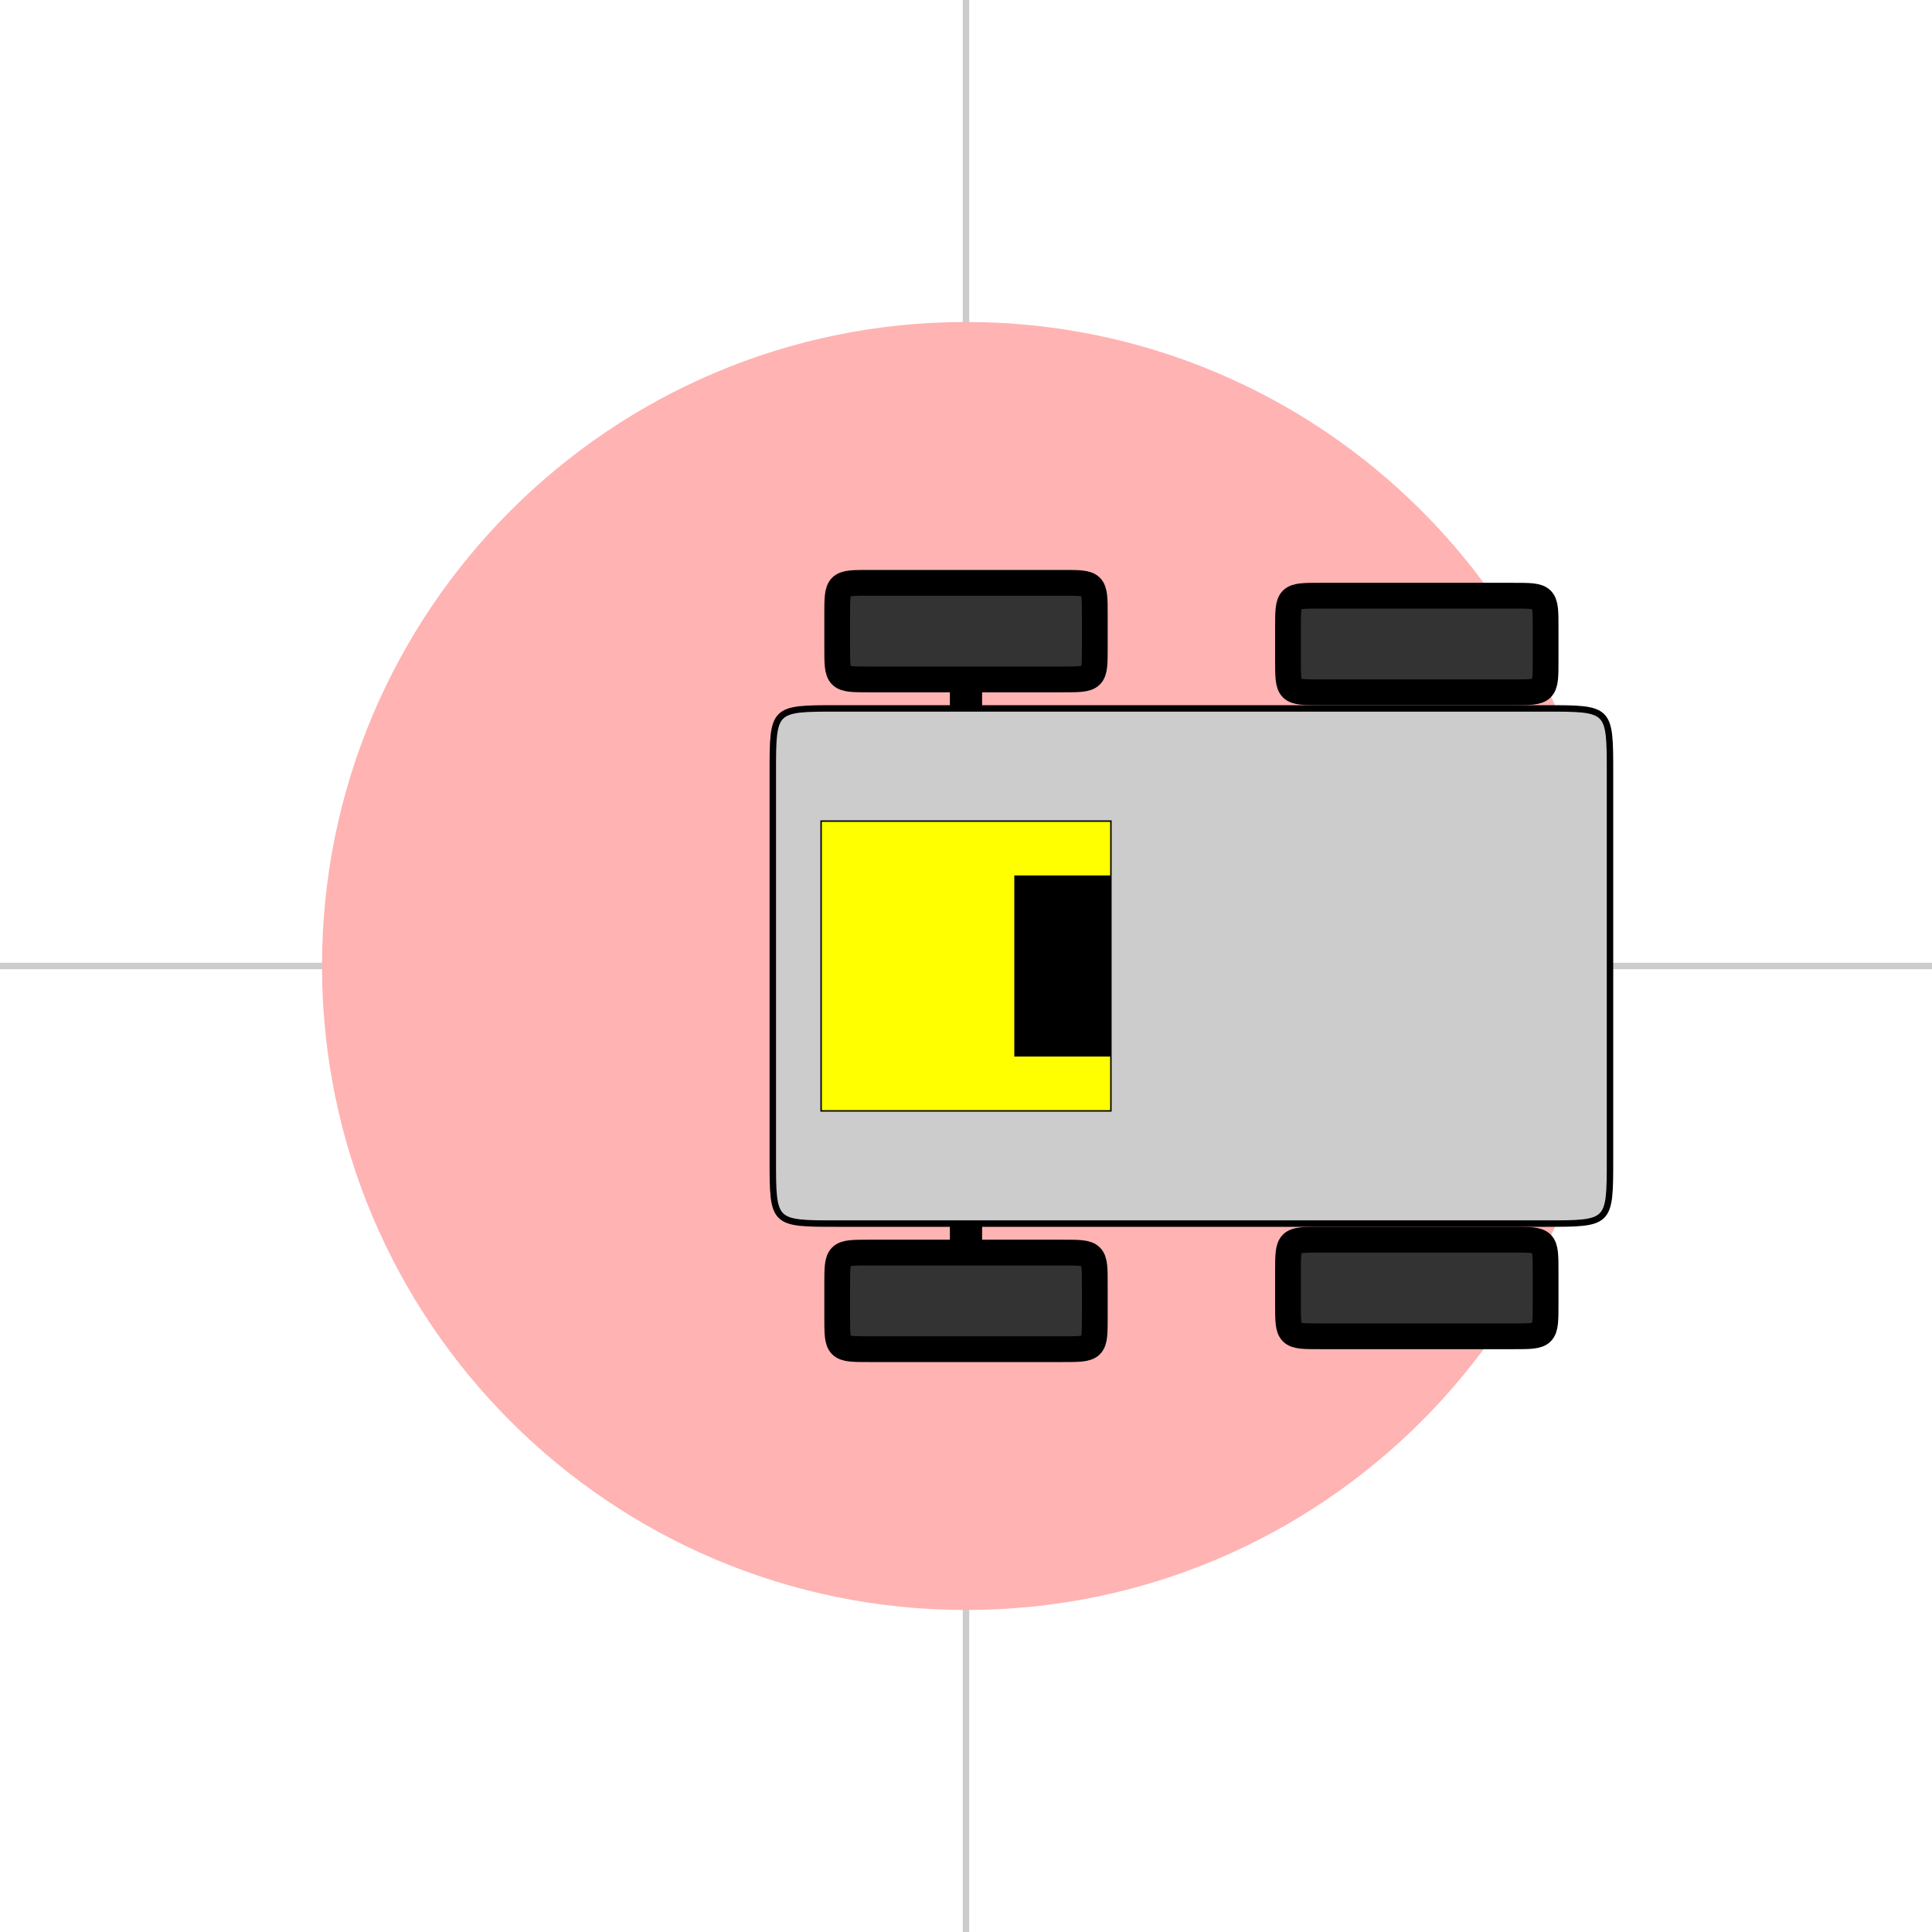
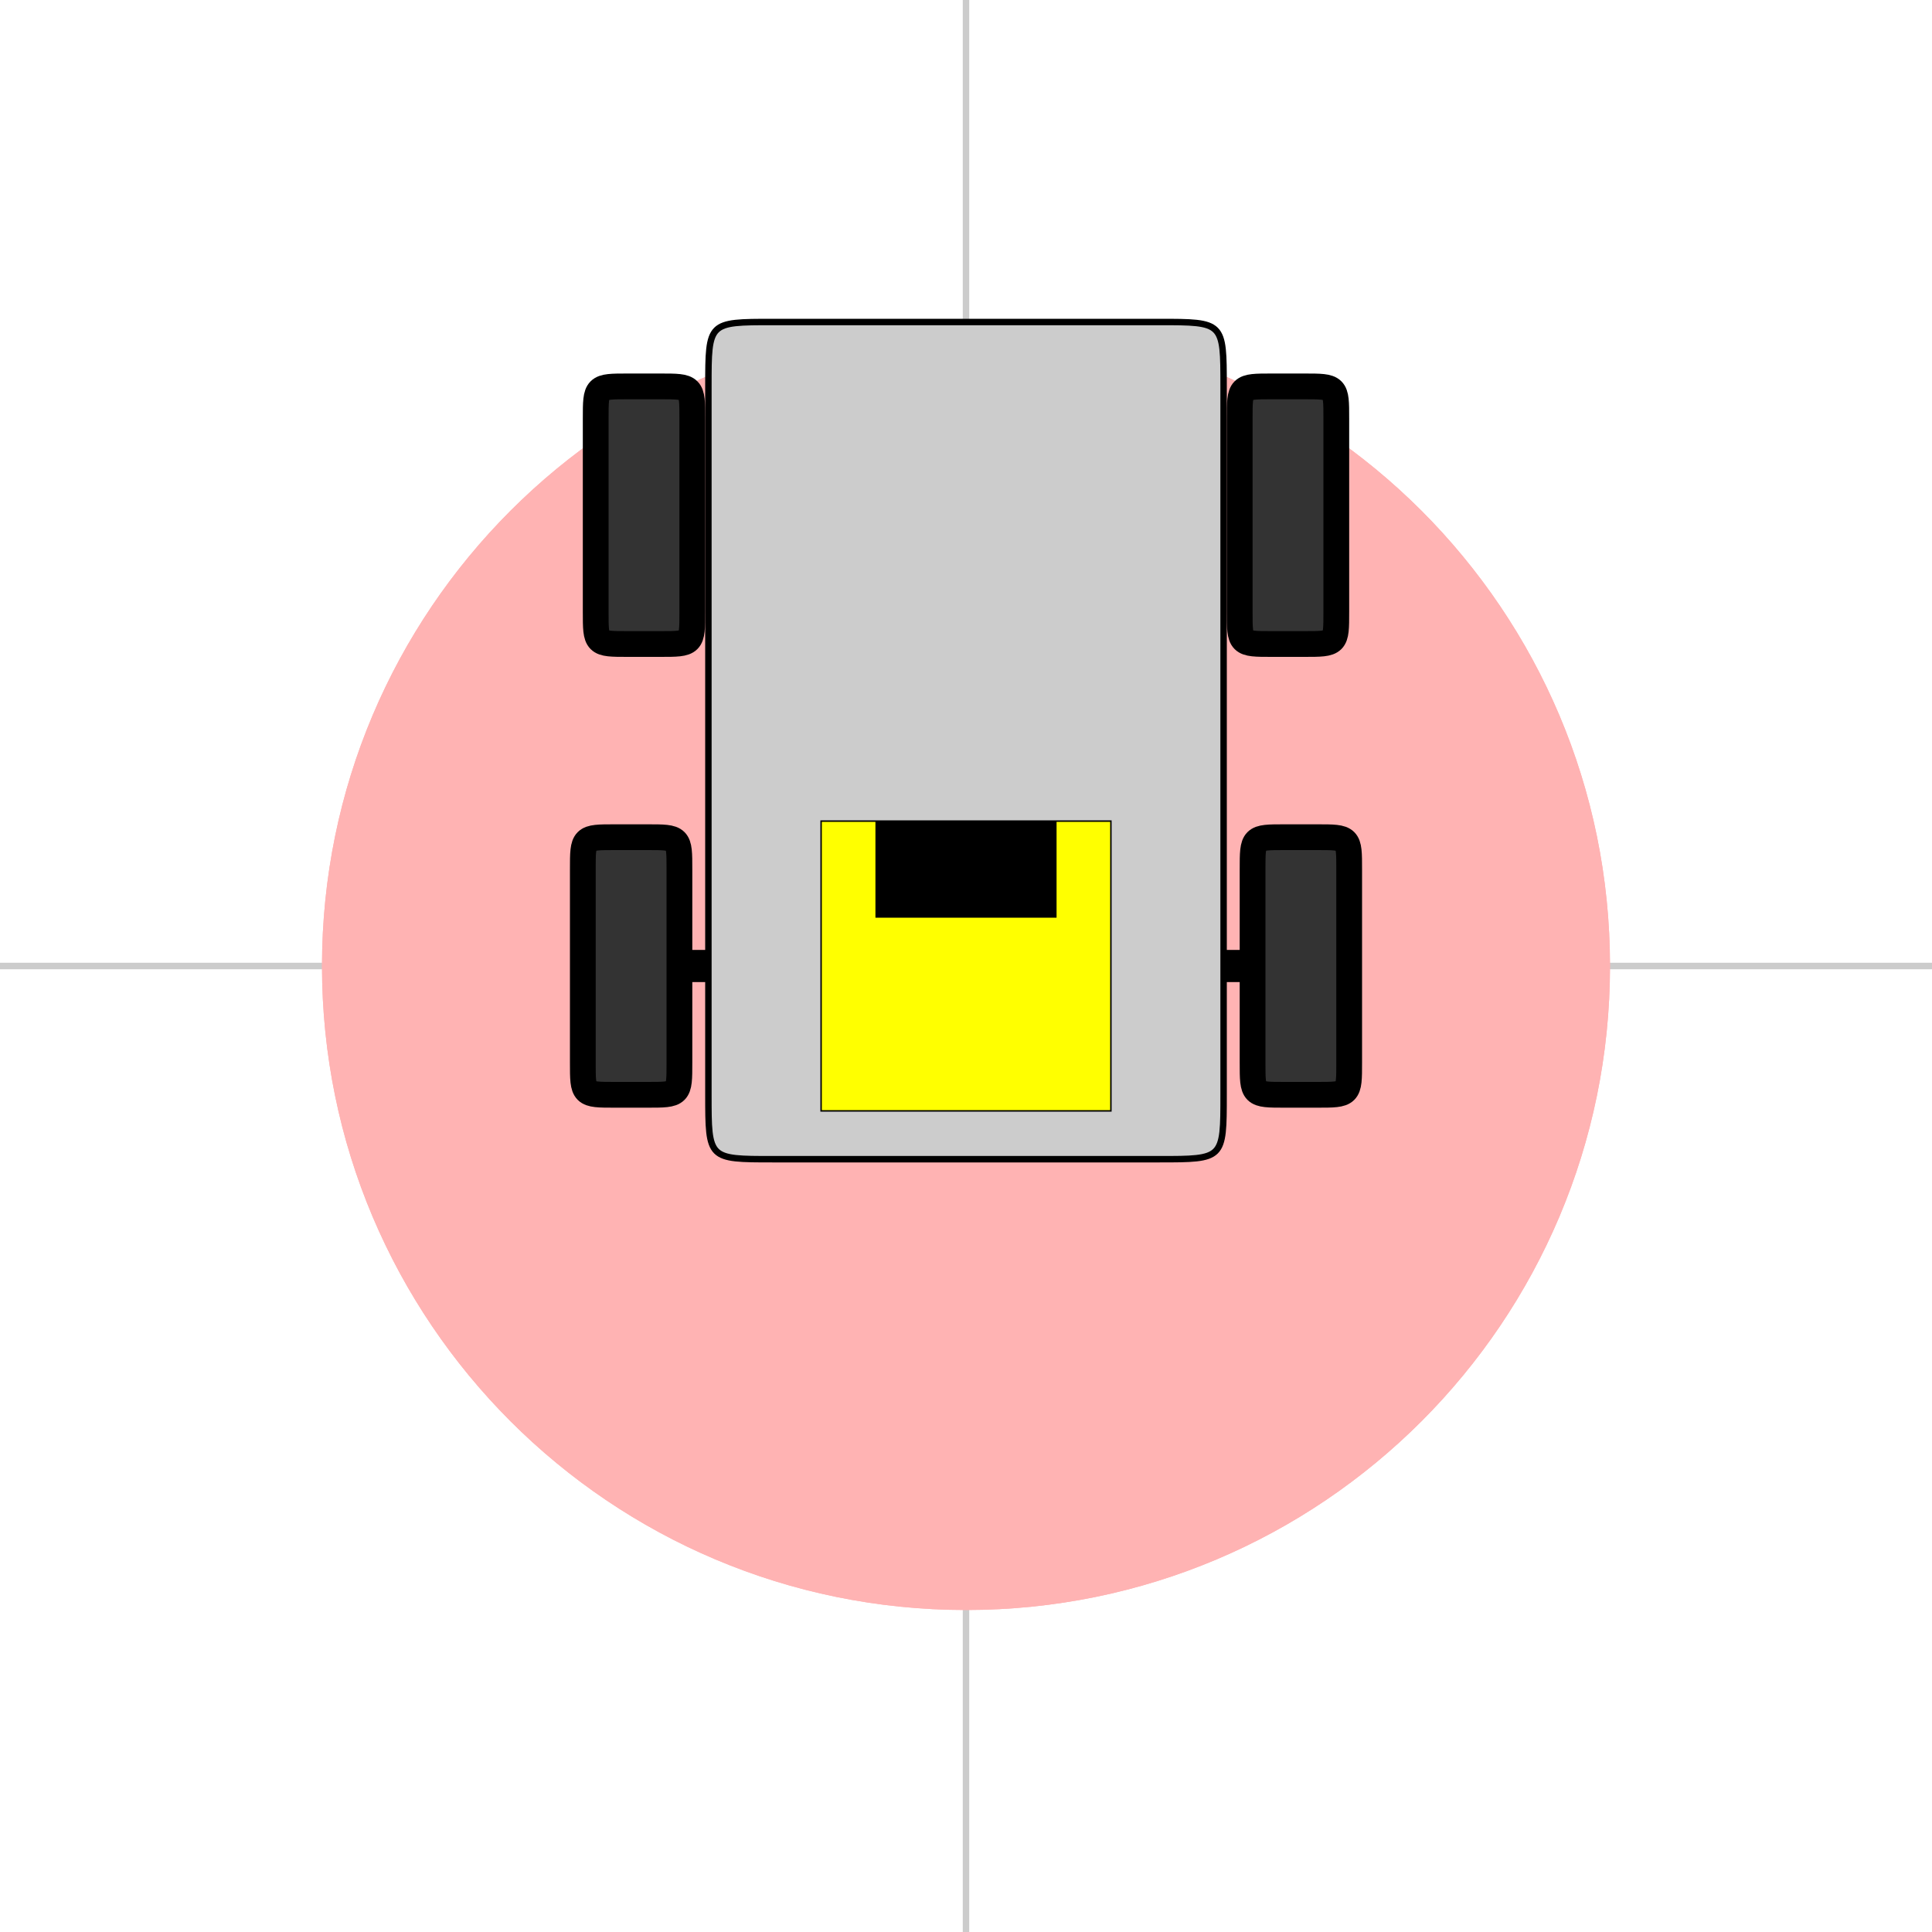
<svg xmlns="http://www.w3.org/2000/svg" width="800pt" height="800pt" viewBox="0 0 800 800" version="1.1">
-   <g id="surface18">
+   <g id="surface13">
    <rect x="0" y="0" width="800" height="800" style="fill:rgb(100%,100%,100%);fill-opacity:1;stroke:none;" />
-     <path style="fill:none;stroke-width:0.005;stroke-linecap:butt;stroke-linejoin:miter;stroke:rgb(80%,80%,80%);stroke-opacity:1;stroke-miterlimit:10;" d="M -10 -10 L -10 10 " transform="matrix(533.3333,0,0,-533.3333,400,400)" />
-     <path style="fill:none;stroke-width:0.005;stroke-linecap:butt;stroke-linejoin:miter;stroke:rgb(80%,80%,80%);stroke-opacity:1;stroke-miterlimit:10;" d="M -9 -10 L -9 10 " transform="matrix(533.3333,0,0,-533.3333,400,400)" />
-     <path style="fill:none;stroke-width:0.005;stroke-linecap:butt;stroke-linejoin:miter;stroke:rgb(80%,80%,80%);stroke-opacity:1;stroke-miterlimit:10;" d="M -8 -10 L -8 10 " transform="matrix(533.3333,0,0,-533.3333,400,400)" />
-     <path style="fill:none;stroke-width:0.005;stroke-linecap:butt;stroke-linejoin:miter;stroke:rgb(80%,80%,80%);stroke-opacity:1;stroke-miterlimit:10;" d="M -7 -10 L -7 10 " transform="matrix(533.3333,0,0,-533.3333,400,400)" />
-     <path style="fill:none;stroke-width:0.005;stroke-linecap:butt;stroke-linejoin:miter;stroke:rgb(80%,80%,80%);stroke-opacity:1;stroke-miterlimit:10;" d="M -6 -10 L -6 10 " transform="matrix(533.3333,0,0,-533.3333,400,400)" />
-     <path style="fill:none;stroke-width:0.005;stroke-linecap:butt;stroke-linejoin:miter;stroke:rgb(80%,80%,80%);stroke-opacity:1;stroke-miterlimit:10;" d="M -5 -10 L -5 10 " transform="matrix(533.3333,0,0,-533.3333,400,400)" />
-     <path style="fill:none;stroke-width:0.005;stroke-linecap:butt;stroke-linejoin:miter;stroke:rgb(80%,80%,80%);stroke-opacity:1;stroke-miterlimit:10;" d="M -4 -10 L -4 10 " transform="matrix(533.3333,0,0,-533.3333,400,400)" />
-     <path style="fill:none;stroke-width:0.005;stroke-linecap:butt;stroke-linejoin:miter;stroke:rgb(80%,80%,80%);stroke-opacity:1;stroke-miterlimit:10;" d="M -3 -10 L -3 10 " transform="matrix(533.3333,0,0,-533.3333,400,400)" />
-     <path style="fill:none;stroke-width:0.005;stroke-linecap:butt;stroke-linejoin:miter;stroke:rgb(80%,80%,80%);stroke-opacity:1;stroke-miterlimit:10;" d="M -2 -10 L -2 10 " transform="matrix(533.3333,0,0,-533.3333,400,400)" />
-     <path style="fill:none;stroke-width:0.005;stroke-linecap:butt;stroke-linejoin:miter;stroke:rgb(80%,80%,80%);stroke-opacity:1;stroke-miterlimit:10;" d="M -1 -10 L -1 10 " transform="matrix(533.3333,0,0,-533.3333,400,400)" />
-     <path style="fill:none;stroke-width:0.005;stroke-linecap:butt;stroke-linejoin:miter;stroke:rgb(80%,80%,80%);stroke-opacity:1;stroke-miterlimit:10;" d="M 0 -10 L 0 10 " transform="matrix(533.3333,0,0,-533.3333,400,400)" />
-     <path style="fill:none;stroke-width:0.005;stroke-linecap:butt;stroke-linejoin:miter;stroke:rgb(80%,80%,80%);stroke-opacity:1;stroke-miterlimit:10;" d="M 1 -10 L 1 10 " transform="matrix(533.3333,0,0,-533.3333,400,400)" />
-     <path style="fill:none;stroke-width:0.005;stroke-linecap:butt;stroke-linejoin:miter;stroke:rgb(80%,80%,80%);stroke-opacity:1;stroke-miterlimit:10;" d="M 2 -10 L 2 10 " transform="matrix(533.3333,0,0,-533.3333,400,400)" />
-     <path style="fill:none;stroke-width:0.005;stroke-linecap:butt;stroke-linejoin:miter;stroke:rgb(80%,80%,80%);stroke-opacity:1;stroke-miterlimit:10;" d="M 3 -10 L 3 10 " transform="matrix(533.3333,0,0,-533.3333,400,400)" />
-     <path style="fill:none;stroke-width:0.005;stroke-linecap:butt;stroke-linejoin:miter;stroke:rgb(80%,80%,80%);stroke-opacity:1;stroke-miterlimit:10;" d="M 4 -10 L 4 10 " transform="matrix(533.3333,0,0,-533.3333,400,400)" />
-     <path style="fill:none;stroke-width:0.005;stroke-linecap:butt;stroke-linejoin:miter;stroke:rgb(80%,80%,80%);stroke-opacity:1;stroke-miterlimit:10;" d="M 5 -10 L 5 10 " transform="matrix(533.3333,0,0,-533.3333,400,400)" />
-     <path style="fill:none;stroke-width:0.005;stroke-linecap:butt;stroke-linejoin:miter;stroke:rgb(80%,80%,80%);stroke-opacity:1;stroke-miterlimit:10;" d="M 6 -10 L 6 10 " transform="matrix(533.3333,0,0,-533.3333,400,400)" />
-     <path style="fill:none;stroke-width:0.005;stroke-linecap:butt;stroke-linejoin:miter;stroke:rgb(80%,80%,80%);stroke-opacity:1;stroke-miterlimit:10;" d="M 7 -10 L 7 10 " transform="matrix(533.3333,0,0,-533.3333,400,400)" />
-     <path style="fill:none;stroke-width:0.005;stroke-linecap:butt;stroke-linejoin:miter;stroke:rgb(80%,80%,80%);stroke-opacity:1;stroke-miterlimit:10;" d="M 8 -10 L 8 10 " transform="matrix(533.3333,0,0,-533.3333,400,400)" />
-     <path style="fill:none;stroke-width:0.005;stroke-linecap:butt;stroke-linejoin:miter;stroke:rgb(80%,80%,80%);stroke-opacity:1;stroke-miterlimit:10;" d="M 9 -10 L 9 10 " transform="matrix(533.3333,0,0,-533.3333,400,400)" />
-     <path style="fill:none;stroke-width:0.005;stroke-linecap:butt;stroke-linejoin:miter;stroke:rgb(80%,80%,80%);stroke-opacity:1;stroke-miterlimit:10;" d="M 10 -10 L 10 10 " transform="matrix(533.3333,0,0,-533.3333,400,400)" />
-     <path style="fill:none;stroke-width:0.005;stroke-linecap:butt;stroke-linejoin:miter;stroke:rgb(80%,80%,80%);stroke-opacity:1;stroke-miterlimit:10;" d="M -10 -10 L 10 -10 " transform="matrix(533.3333,0,0,-533.3333,400,400)" />
-     <path style="fill:none;stroke-width:0.005;stroke-linecap:butt;stroke-linejoin:miter;stroke:rgb(80%,80%,80%);stroke-opacity:1;stroke-miterlimit:10;" d="M -10 -9 L 10 -9 " transform="matrix(533.3333,0,0,-533.3333,400,400)" />
-     <path style="fill:none;stroke-width:0.005;stroke-linecap:butt;stroke-linejoin:miter;stroke:rgb(80%,80%,80%);stroke-opacity:1;stroke-miterlimit:10;" d="M -10 -8 L 10 -8 " transform="matrix(533.3333,0,0,-533.3333,400,400)" />
-     <path style="fill:none;stroke-width:0.005;stroke-linecap:butt;stroke-linejoin:miter;stroke:rgb(80%,80%,80%);stroke-opacity:1;stroke-miterlimit:10;" d="M -10 -7 L 10 -7 " transform="matrix(533.3333,0,0,-533.3333,400,400)" />
-     <path style="fill:none;stroke-width:0.005;stroke-linecap:butt;stroke-linejoin:miter;stroke:rgb(80%,80%,80%);stroke-opacity:1;stroke-miterlimit:10;" d="M -10 -6 L 10 -6 " transform="matrix(533.3333,0,0,-533.3333,400,400)" />
-     <path style="fill:none;stroke-width:0.005;stroke-linecap:butt;stroke-linejoin:miter;stroke:rgb(80%,80%,80%);stroke-opacity:1;stroke-miterlimit:10;" d="M -10 -5 L 10 -5 " transform="matrix(533.3333,0,0,-533.3333,400,400)" />
-     <path style="fill:none;stroke-width:0.005;stroke-linecap:butt;stroke-linejoin:miter;stroke:rgb(80%,80%,80%);stroke-opacity:1;stroke-miterlimit:10;" d="M -10 -4 L 10 -4 " transform="matrix(533.3333,0,0,-533.3333,400,400)" />
-     <path style="fill:none;stroke-width:0.005;stroke-linecap:butt;stroke-linejoin:miter;stroke:rgb(80%,80%,80%);stroke-opacity:1;stroke-miterlimit:10;" d="M -10 -3 L 10 -3 " transform="matrix(533.3333,0,0,-533.3333,400,400)" />
-     <path style="fill:none;stroke-width:0.005;stroke-linecap:butt;stroke-linejoin:miter;stroke:rgb(80%,80%,80%);stroke-opacity:1;stroke-miterlimit:10;" d="M -10 -2 L 10 -2 " transform="matrix(533.3333,0,0,-533.3333,400,400)" />
-     <path style="fill:none;stroke-width:0.005;stroke-linecap:butt;stroke-linejoin:miter;stroke:rgb(80%,80%,80%);stroke-opacity:1;stroke-miterlimit:10;" d="M -10 -1 L 10 -1 " transform="matrix(533.3333,0,0,-533.3333,400,400)" />
-     <path style="fill:none;stroke-width:0.005;stroke-linecap:butt;stroke-linejoin:miter;stroke:rgb(80%,80%,80%);stroke-opacity:1;stroke-miterlimit:10;" d="M -10 0 L 10 0 " transform="matrix(533.3333,0,0,-533.3333,400,400)" />
-     <path style="fill:none;stroke-width:0.005;stroke-linecap:butt;stroke-linejoin:miter;stroke:rgb(80%,80%,80%);stroke-opacity:1;stroke-miterlimit:10;" d="M -10 1 L 10 1 " transform="matrix(533.3333,0,0,-533.3333,400,400)" />
-     <path style="fill:none;stroke-width:0.005;stroke-linecap:butt;stroke-linejoin:miter;stroke:rgb(80%,80%,80%);stroke-opacity:1;stroke-miterlimit:10;" d="M -10 2 L 10 2 " transform="matrix(533.3333,0,0,-533.3333,400,400)" />
-     <path style="fill:none;stroke-width:0.005;stroke-linecap:butt;stroke-linejoin:miter;stroke:rgb(80%,80%,80%);stroke-opacity:1;stroke-miterlimit:10;" d="M -10 3 L 10 3 " transform="matrix(533.3333,0,0,-533.3333,400,400)" />
-     <path style="fill:none;stroke-width:0.005;stroke-linecap:butt;stroke-linejoin:miter;stroke:rgb(80%,80%,80%);stroke-opacity:1;stroke-miterlimit:10;" d="M -10 4 L 10 4 " transform="matrix(533.3333,0,0,-533.3333,400,400)" />
-     <path style="fill:none;stroke-width:0.005;stroke-linecap:butt;stroke-linejoin:miter;stroke:rgb(80%,80%,80%);stroke-opacity:1;stroke-miterlimit:10;" d="M -10 5 L 10 5 " transform="matrix(533.3333,0,0,-533.3333,400,400)" />
-     <path style="fill:none;stroke-width:0.005;stroke-linecap:butt;stroke-linejoin:miter;stroke:rgb(80%,80%,80%);stroke-opacity:1;stroke-miterlimit:10;" d="M -10 6 L 10 6 " transform="matrix(533.3333,0,0,-533.3333,400,400)" />
-     <path style="fill:none;stroke-width:0.005;stroke-linecap:butt;stroke-linejoin:miter;stroke:rgb(80%,80%,80%);stroke-opacity:1;stroke-miterlimit:10;" d="M -10 7 L 10 7 " transform="matrix(533.3333,0,0,-533.3333,400,400)" />
-     <path style="fill:none;stroke-width:0.005;stroke-linecap:butt;stroke-linejoin:miter;stroke:rgb(80%,80%,80%);stroke-opacity:1;stroke-miterlimit:10;" d="M -10 8 L 10 8 " transform="matrix(533.3333,0,0,-533.3333,400,400)" />
-     <path style="fill:none;stroke-width:0.005;stroke-linecap:butt;stroke-linejoin:miter;stroke:rgb(80%,80%,80%);stroke-opacity:1;stroke-miterlimit:10;" d="M -10 9 L 10 9 " transform="matrix(533.3333,0,0,-533.3333,400,400)" />
-     <path style="fill:none;stroke-width:0.005;stroke-linecap:butt;stroke-linejoin:miter;stroke:rgb(80%,80%,80%);stroke-opacity:1;stroke-miterlimit:10;" d="M -10 10 L 10 10 " transform="matrix(533.3333,0,0,-533.3333,400,400)" />
-     <path style=" stroke:none;fill-rule:nonzero;fill:rgb(100%,70%,70%);fill-opacity:1;" d="M 666.668 400 C 666.668 252.723 547.277 133.332 400 133.332 C 252.723 133.332 133.332 252.723 133.332 400 C 133.332 547.277 252.723 666.668 400 666.668 C 547.277 666.668 666.668 547.277 666.668 400 " />
-     <path style="fill-rule:nonzero;fill:rgb(20%,20%,20%);fill-opacity:1;stroke-width:0.04;stroke-linecap:butt;stroke-linejoin:miter;stroke:rgb(0%,0%,0%);stroke-opacity:1;stroke-miterlimit:10;" d="M -0.15 -0.075 L 0.15 -0.075 C 0.2 -0.075 0.2 -0.075 0.2 -0.025 L 0.2 0.025 C 0.2 0.075 0.2 0.075 0.15 0.075 L -0.15 0.075 C -0.2 0.075 -0.2 0.075 -0.2 0.025 L -0.2 -0.025 C -0.2 -0.075 -0.2 -0.075 -0.15 -0.075 " transform="matrix(266.6667,0,0,-266.6667,586.6667,266.6667)" />
-     <path style="fill-rule:nonzero;fill:rgb(20%,20%,20%);fill-opacity:1;stroke-width:0.04;stroke-linecap:butt;stroke-linejoin:miter;stroke:rgb(0%,0%,0%);stroke-opacity:1;stroke-miterlimit:10;" d="M -0.15 -0.075 L 0.15 -0.075 C 0.2 -0.075 0.2 -0.075 0.2 -0.025 L 0.2 0.025 C 0.2 0.075 0.2 0.075 0.15 0.075 L -0.15 0.075 C -0.2 0.075 -0.2 0.075 -0.2 0.025 L -0.2 -0.025 C -0.2 -0.075 -0.2 -0.075 -0.15 -0.075 " transform="matrix(266.6667,0,0,-266.6667,586.6667,533.3333)" />
-     <path style="fill:none;stroke-width:0.05;stroke-linecap:butt;stroke-linejoin:miter;stroke:rgb(0%,0%,0%);stroke-opacity:1;stroke-miterlimit:10;" d="M 0 0.52 L 0 -0.52 " transform="matrix(266.6667,0,0,-266.6667,400,400)" />
-     <path style="fill-rule:nonzero;fill:rgb(80%,80%,80%);fill-opacity:1;stroke-width:0.01;stroke-linecap:butt;stroke-linejoin:miter;stroke:rgb(0%,0%,0%);stroke-opacity:1;stroke-miterlimit:10;" d="M -0.2 -0.4 L 0.9 -0.4 C 1 -0.4 1 -0.4 1 -0.3 L 1 0.3 C 1 0.4 1 0.4 0.9 0.4 L -0.2 0.4 C -0.3 0.4 -0.3 0.4 -0.3 0.3 L -0.3 -0.3 C -0.3 -0.4 -0.3 -0.4 -0.2 -0.4 " transform="matrix(266.6667,0,0,-266.6667,400,400)" />
-     <path style="fill-rule:nonzero;fill:rgb(20%,20%,20%);fill-opacity:1;stroke-width:0.04;stroke-linecap:butt;stroke-linejoin:miter;stroke:rgb(0%,0%,0%);stroke-opacity:1;stroke-miterlimit:10;" d="M -0.15 -0.075 L 0.15 -0.075 C 0.2 -0.075 0.2 -0.075 0.2 -0.025 L 0.2 0.025 C 0.2 0.075 0.2 0.075 0.15 0.075 L -0.15 0.075 C -0.2 0.075 -0.2 0.075 -0.2 0.025 L -0.2 -0.025 C -0.2 -0.075 -0.2 -0.075 -0.15 -0.075 " transform="matrix(266.6667,0,0,-266.6667,400,538.6667)" />
-     <path style="fill-rule:nonzero;fill:rgb(20%,20%,20%);fill-opacity:1;stroke-width:0.04;stroke-linecap:butt;stroke-linejoin:miter;stroke:rgb(0%,0%,0%);stroke-opacity:1;stroke-miterlimit:10;" d="M -0.15 -0.075 L 0.15 -0.075 C 0.2 -0.075 0.2 -0.075 0.2 -0.025 L 0.2 0.025 C 0.2 0.075 0.2 0.075 0.15 0.075 L -0.15 0.075 C -0.2 0.075 -0.2 0.075 -0.2 0.025 L -0.2 -0.025 C -0.2 -0.075 -0.2 -0.075 -0.15 -0.075 " transform="matrix(266.6667,0,0,-266.6667,400,261.3333)" />
-     <path style="fill-rule:nonzero;fill:rgb(100%,100%,0%);fill-opacity:1;stroke-width:0.005;stroke-linecap:butt;stroke-linejoin:miter;stroke:rgb(0%,0%,0%);stroke-opacity:1;stroke-miterlimit:10;" d="M -0.5 -0.5 L 0.5 -0.5 L 0.5 0.5 L -0.5 0.5 Z M -0.5 -0.5 " transform="matrix(120,0,0,-120,400,400)" />
-     <path style=" stroke:none;fill-rule:nonzero;fill:rgb(0%,0%,0%);fill-opacity:1;" d="M 420 437.5 L 460 437.5 L 460 362.5 L 420 362.5 Z M 420 437.5 " />
+     <path style="fill:none;stroke-width:0.005;stroke-linecap:butt;stroke-linejoin:miter;stroke:rgb(80%,80%,80%);stroke-opacity:1;stroke-miterlimit:10;" d="M -10 -10 L -10 10 " transform="matrix(0.000000000000032657,-533.3333,-533.3333,-0.000000000000032657,400,400)" />
+     <path style="fill:none;stroke-width:0.005;stroke-linecap:butt;stroke-linejoin:miter;stroke:rgb(80%,80%,80%);stroke-opacity:1;stroke-miterlimit:10;" d="M -9 -10 L -9 10 " transform="matrix(0.000000000000032657,-533.3333,-533.3333,-0.000000000000032657,400,400)" />
+     <path style="fill:none;stroke-width:0.005;stroke-linecap:butt;stroke-linejoin:miter;stroke:rgb(80%,80%,80%);stroke-opacity:1;stroke-miterlimit:10;" d="M -8 -10 L -8 10 " transform="matrix(0.000000000000032657,-533.3333,-533.3333,-0.000000000000032657,400,400)" />
+     <path style="fill:none;stroke-width:0.005;stroke-linecap:butt;stroke-linejoin:miter;stroke:rgb(80%,80%,80%);stroke-opacity:1;stroke-miterlimit:10;" d="M -7 -10 L -7 10 " transform="matrix(0.000000000000032657,-533.3333,-533.3333,-0.000000000000032657,400,400)" />
+     <path style="fill:none;stroke-width:0.005;stroke-linecap:butt;stroke-linejoin:miter;stroke:rgb(80%,80%,80%);stroke-opacity:1;stroke-miterlimit:10;" d="M -6 -10 L -6 10 " transform="matrix(0.000000000000032657,-533.3333,-533.3333,-0.000000000000032657,400,400)" />
+     <path style="fill:none;stroke-width:0.005;stroke-linecap:butt;stroke-linejoin:miter;stroke:rgb(80%,80%,80%);stroke-opacity:1;stroke-miterlimit:10;" d="M -5 -10 L -5 10 " transform="matrix(0.000000000000032657,-533.3333,-533.3333,-0.000000000000032657,400,400)" />
+     <path style="fill:none;stroke-width:0.005;stroke-linecap:butt;stroke-linejoin:miter;stroke:rgb(80%,80%,80%);stroke-opacity:1;stroke-miterlimit:10;" d="M -4 -10 L -4 10 " transform="matrix(0.000000000000032657,-533.3333,-533.3333,-0.000000000000032657,400,400)" />
+     <path style="fill:none;stroke-width:0.005;stroke-linecap:butt;stroke-linejoin:miter;stroke:rgb(80%,80%,80%);stroke-opacity:1;stroke-miterlimit:10;" d="M -3 -10 L -3 10 " transform="matrix(0.000000000000032657,-533.3333,-533.3333,-0.000000000000032657,400,400)" />
+     <path style="fill:none;stroke-width:0.005;stroke-linecap:butt;stroke-linejoin:miter;stroke:rgb(80%,80%,80%);stroke-opacity:1;stroke-miterlimit:10;" d="M -2 -10 L -2 10 " transform="matrix(0.000000000000032657,-533.3333,-533.3333,-0.000000000000032657,400,400)" />
+     <path style="fill:none;stroke-width:0.005;stroke-linecap:butt;stroke-linejoin:miter;stroke:rgb(80%,80%,80%);stroke-opacity:1;stroke-miterlimit:10;" d="M -1 -10 L -1 10 " transform="matrix(0.000000000000032657,-533.3333,-533.3333,-0.000000000000032657,400,400)" />
+     <path style="fill:none;stroke-width:0.005;stroke-linecap:butt;stroke-linejoin:miter;stroke:rgb(80%,80%,80%);stroke-opacity:1;stroke-miterlimit:10;" d="M 0 -10 L -0 10 " transform="matrix(0.000000000000032657,-533.3333,-533.3333,-0.000000000000032657,400,400)" />
+     <path style="fill:none;stroke-width:0.005;stroke-linecap:butt;stroke-linejoin:miter;stroke:rgb(80%,80%,80%);stroke-opacity:1;stroke-miterlimit:10;" d="M 1 -10 L 1 10 " transform="matrix(0.000000000000032657,-533.3333,-533.3333,-0.000000000000032657,400,400)" />
+     <path style="fill:none;stroke-width:0.005;stroke-linecap:butt;stroke-linejoin:miter;stroke:rgb(80%,80%,80%);stroke-opacity:1;stroke-miterlimit:10;" d="M 2 -10 L 2 10 " transform="matrix(0.000000000000032657,-533.3333,-533.3333,-0.000000000000032657,400,400)" />
+     <path style="fill:none;stroke-width:0.005;stroke-linecap:butt;stroke-linejoin:miter;stroke:rgb(80%,80%,80%);stroke-opacity:1;stroke-miterlimit:10;" d="M 3 -10 L 3 10 " transform="matrix(0.000000000000032657,-533.3333,-533.3333,-0.000000000000032657,400,400)" />
+     <path style="fill:none;stroke-width:0.005;stroke-linecap:butt;stroke-linejoin:miter;stroke:rgb(80%,80%,80%);stroke-opacity:1;stroke-miterlimit:10;" d="M 4 -10 L 4 10 " transform="matrix(0.000000000000032657,-533.3333,-533.3333,-0.000000000000032657,400,400)" />
+     <path style="fill:none;stroke-width:0.005;stroke-linecap:butt;stroke-linejoin:miter;stroke:rgb(80%,80%,80%);stroke-opacity:1;stroke-miterlimit:10;" d="M 5 -10 L 5 10 " transform="matrix(0.000000000000032657,-533.3333,-533.3333,-0.000000000000032657,400,400)" />
+     <path style="fill:none;stroke-width:0.005;stroke-linecap:butt;stroke-linejoin:miter;stroke:rgb(80%,80%,80%);stroke-opacity:1;stroke-miterlimit:10;" d="M 6 -10 L 6 10 " transform="matrix(0.000000000000032657,-533.3333,-533.3333,-0.000000000000032657,400,400)" />
+     <path style="fill:none;stroke-width:0.005;stroke-linecap:butt;stroke-linejoin:miter;stroke:rgb(80%,80%,80%);stroke-opacity:1;stroke-miterlimit:10;" d="M 7 -10 L 7 10 " transform="matrix(0.000000000000032657,-533.3333,-533.3333,-0.000000000000032657,400,400)" />
+     <path style="fill:none;stroke-width:0.005;stroke-linecap:butt;stroke-linejoin:miter;stroke:rgb(80%,80%,80%);stroke-opacity:1;stroke-miterlimit:10;" d="M 8 -10 L 8 10 " transform="matrix(0.000000000000032657,-533.3333,-533.3333,-0.000000000000032657,400,400)" />
+     <path style="fill:none;stroke-width:0.005;stroke-linecap:butt;stroke-linejoin:miter;stroke:rgb(80%,80%,80%);stroke-opacity:1;stroke-miterlimit:10;" d="M 9 -10 L 9 10 " transform="matrix(0.000000000000032657,-533.3333,-533.3333,-0.000000000000032657,400,400)" />
+     <path style="fill:none;stroke-width:0.005;stroke-linecap:butt;stroke-linejoin:miter;stroke:rgb(80%,80%,80%);stroke-opacity:1;stroke-miterlimit:10;" d="M 10 -10 L 10 10 " transform="matrix(0.000000000000032657,-533.3333,-533.3333,-0.000000000000032657,400,400)" />
+     <path style="fill:none;stroke-width:0.005;stroke-linecap:butt;stroke-linejoin:miter;stroke:rgb(80%,80%,80%);stroke-opacity:1;stroke-miterlimit:10;" d="M -10 -10 L 10 -10 " transform="matrix(0.000000000000032657,-533.3333,-533.3333,-0.000000000000032657,400,400)" />
+     <path style="fill:none;stroke-width:0.005;stroke-linecap:butt;stroke-linejoin:miter;stroke:rgb(80%,80%,80%);stroke-opacity:1;stroke-miterlimit:10;" d="M -10 -9 L 10 -9 " transform="matrix(0.000000000000032657,-533.3333,-533.3333,-0.000000000000032657,400,400)" />
+     <path style="fill:none;stroke-width:0.005;stroke-linecap:butt;stroke-linejoin:miter;stroke:rgb(80%,80%,80%);stroke-opacity:1;stroke-miterlimit:10;" d="M -10 -8 L 10 -8 " transform="matrix(0.000000000000032657,-533.3333,-533.3333,-0.000000000000032657,400,400)" />
+     <path style="fill:none;stroke-width:0.005;stroke-linecap:butt;stroke-linejoin:miter;stroke:rgb(80%,80%,80%);stroke-opacity:1;stroke-miterlimit:10;" d="M -10 -7 L 10 -7 " transform="matrix(0.000000000000032657,-533.3333,-533.3333,-0.000000000000032657,400,400)" />
+     <path style="fill:none;stroke-width:0.005;stroke-linecap:butt;stroke-linejoin:miter;stroke:rgb(80%,80%,80%);stroke-opacity:1;stroke-miterlimit:10;" d="M -10 -6 L 10 -6 " transform="matrix(0.000000000000032657,-533.3333,-533.3333,-0.000000000000032657,400,400)" />
+     <path style="fill:none;stroke-width:0.005;stroke-linecap:butt;stroke-linejoin:miter;stroke:rgb(80%,80%,80%);stroke-opacity:1;stroke-miterlimit:10;" d="M -10 -5 L 10 -5 " transform="matrix(0.000000000000032657,-533.3333,-533.3333,-0.000000000000032657,400,400)" />
+     <path style="fill:none;stroke-width:0.005;stroke-linecap:butt;stroke-linejoin:miter;stroke:rgb(80%,80%,80%);stroke-opacity:1;stroke-miterlimit:10;" d="M -10 -4 L 10 -4 " transform="matrix(0.000000000000032657,-533.3333,-533.3333,-0.000000000000032657,400,400)" />
+     <path style="fill:none;stroke-width:0.005;stroke-linecap:butt;stroke-linejoin:miter;stroke:rgb(80%,80%,80%);stroke-opacity:1;stroke-miterlimit:10;" d="M -10 -3 L 10 -3 " transform="matrix(0.000000000000032657,-533.3333,-533.3333,-0.000000000000032657,400,400)" />
+     <path style="fill:none;stroke-width:0.005;stroke-linecap:butt;stroke-linejoin:miter;stroke:rgb(80%,80%,80%);stroke-opacity:1;stroke-miterlimit:10;" d="M -10 -2 L 10 -2 " transform="matrix(0.000000000000032657,-533.3333,-533.3333,-0.000000000000032657,400,400)" />
+     <path style="fill:none;stroke-width:0.005;stroke-linecap:butt;stroke-linejoin:miter;stroke:rgb(80%,80%,80%);stroke-opacity:1;stroke-miterlimit:10;" d="M -10 -1 L 10 -1 " transform="matrix(0.000000000000032657,-533.3333,-533.3333,-0.000000000000032657,400,400)" />
+     <path style="fill:none;stroke-width:0.005;stroke-linecap:butt;stroke-linejoin:miter;stroke:rgb(80%,80%,80%);stroke-opacity:1;stroke-miterlimit:10;" d="M -10 -0 L 10 0 " transform="matrix(0.000000000000032657,-533.3333,-533.3333,-0.000000000000032657,400,400)" />
+     <path style="fill:none;stroke-width:0.005;stroke-linecap:butt;stroke-linejoin:miter;stroke:rgb(80%,80%,80%);stroke-opacity:1;stroke-miterlimit:10;" d="M -10 1 L 10 1 " transform="matrix(0.000000000000032657,-533.3333,-533.3333,-0.000000000000032657,400,400)" />
+     <path style="fill:none;stroke-width:0.005;stroke-linecap:butt;stroke-linejoin:miter;stroke:rgb(80%,80%,80%);stroke-opacity:1;stroke-miterlimit:10;" d="M -10 2 L 10 2 " transform="matrix(0.000000000000032657,-533.3333,-533.3333,-0.000000000000032657,400,400)" />
+     <path style="fill:none;stroke-width:0.005;stroke-linecap:butt;stroke-linejoin:miter;stroke:rgb(80%,80%,80%);stroke-opacity:1;stroke-miterlimit:10;" d="M -10 3 L 10 3 " transform="matrix(0.000000000000032657,-533.3333,-533.3333,-0.000000000000032657,400,400)" />
+     <path style="fill:none;stroke-width:0.005;stroke-linecap:butt;stroke-linejoin:miter;stroke:rgb(80%,80%,80%);stroke-opacity:1;stroke-miterlimit:10;" d="M -10 4 L 10 4 " transform="matrix(0.000000000000032657,-533.3333,-533.3333,-0.000000000000032657,400,400)" />
+     <path style="fill:none;stroke-width:0.005;stroke-linecap:butt;stroke-linejoin:miter;stroke:rgb(80%,80%,80%);stroke-opacity:1;stroke-miterlimit:10;" d="M -10 5 L 10 5 " transform="matrix(0.000000000000032657,-533.3333,-533.3333,-0.000000000000032657,400,400)" />
+     <path style="fill:none;stroke-width:0.005;stroke-linecap:butt;stroke-linejoin:miter;stroke:rgb(80%,80%,80%);stroke-opacity:1;stroke-miterlimit:10;" d="M -10 6 L 10 6 " transform="matrix(0.000000000000032657,-533.3333,-533.3333,-0.000000000000032657,400,400)" />
+     <path style="fill:none;stroke-width:0.005;stroke-linecap:butt;stroke-linejoin:miter;stroke:rgb(80%,80%,80%);stroke-opacity:1;stroke-miterlimit:10;" d="M -10 7 L 10 7 " transform="matrix(0.000000000000032657,-533.3333,-533.3333,-0.000000000000032657,400,400)" />
+     <path style="fill:none;stroke-width:0.005;stroke-linecap:butt;stroke-linejoin:miter;stroke:rgb(80%,80%,80%);stroke-opacity:1;stroke-miterlimit:10;" d="M -10 8 L 10 8 " transform="matrix(0.000000000000032657,-533.3333,-533.3333,-0.000000000000032657,400,400)" />
+     <path style="fill:none;stroke-width:0.005;stroke-linecap:butt;stroke-linejoin:miter;stroke:rgb(80%,80%,80%);stroke-opacity:1;stroke-miterlimit:10;" d="M -10 9 L 10 9 " transform="matrix(0.000000000000032657,-533.3333,-533.3333,-0.000000000000032657,400,400)" />
+     <path style="fill:none;stroke-width:0.005;stroke-linecap:butt;stroke-linejoin:miter;stroke:rgb(80%,80%,80%);stroke-opacity:1;stroke-miterlimit:10;" d="M -10 10 L 10 10 " transform="matrix(0.000000000000032657,-533.3333,-533.3333,-0.000000000000032657,400,400)" />
+     <path style=" stroke:none;fill-rule:nonzero;fill:rgb(100%,70%,70%);fill-opacity:1;" d="M 400 133.332 C 252.723 133.332 133.332 252.723 133.332 400 C 133.332 547.277 252.723 666.668 400 666.668 C 547.277 666.668 666.668 547.277 666.668 400 C 666.668 252.723 547.277 133.332 400 133.332 " />
+     <path style=" stroke:none;fill-rule:nonzero;fill:rgb(100%,70%,70%);fill-opacity:1;" d="M 400 133.332 C 252.723 133.332 133.332 252.723 133.332 400 C 133.332 547.277 252.723 666.668 400 666.668 C 547.277 666.668 666.668 547.277 666.668 400 C 666.668 252.723 547.277 133.332 400 133.332 " />
+     <path style="fill-rule:nonzero;fill:rgb(20%,20%,20%);fill-opacity:1;stroke-width:0.04;stroke-linecap:butt;stroke-linejoin:miter;stroke:rgb(0%,0%,0%);stroke-opacity:1;stroke-miterlimit:10;" d="M -0.15 -0.075 L 0.15 -0.075 C 0.2 -0.075 0.2 -0.075 0.2 -0.025 L 0.2 0.025 C 0.2 0.075 0.2 0.075 0.15 0.075 L -0.15 0.075 C -0.2 0.075 -0.2 0.075 -0.2 0.025 L -0.2 -0.025 C -0.2 -0.075 -0.2 -0.075 -0.15 -0.075 " transform="matrix(0.000000000000016329,-266.6667,-266.6667,-0.000000000000016329,266.6667,213.3333)" />
+     <path style="fill-rule:nonzero;fill:rgb(20%,20%,20%);fill-opacity:1;stroke-width:0.04;stroke-linecap:butt;stroke-linejoin:miter;stroke:rgb(0%,0%,0%);stroke-opacity:1;stroke-miterlimit:10;" d="M -0.15 -0.075 L 0.15 -0.075 C 0.2 -0.075 0.2 -0.075 0.2 -0.025 L 0.2 0.025 C 0.2 0.075 0.2 0.075 0.15 0.075 L -0.15 0.075 C -0.2 0.075 -0.2 0.075 -0.2 0.025 L -0.2 -0.025 C -0.2 -0.075 -0.2 -0.075 -0.15 -0.075 " transform="matrix(0.000000000000016329,-266.6667,-266.6667,-0.000000000000016329,533.3333,213.3333)" />
+     <path style="fill:none;stroke-width:0.05;stroke-linecap:butt;stroke-linejoin:miter;stroke:rgb(0%,0%,0%);stroke-opacity:1;stroke-miterlimit:10;" d="M 0 0.52 L 0 -0.52 " transform="matrix(0.000000000000016329,-266.6667,-266.6667,-0.000000000000016329,400,400)" />
+     <path style="fill-rule:nonzero;fill:rgb(80%,80%,80%);fill-opacity:1;stroke-width:0.01;stroke-linecap:butt;stroke-linejoin:miter;stroke:rgb(0%,0%,0%);stroke-opacity:1;stroke-miterlimit:10;" d="M -0.2 -0.4 L 0.9 -0.4 C 1 -0.4 1 -0.4 1 -0.3 L 1 0.3 C 1 0.4 1 0.4 0.9 0.4 L -0.2 0.4 C -0.3 0.4 -0.3 0.4 -0.3 0.3 L -0.3 -0.3 C -0.3 -0.4 -0.3 -0.4 -0.2 -0.4 " transform="matrix(0.000000000000016329,-266.6667,-266.6667,-0.000000000000016329,400,400)" />
+     <path style="fill-rule:nonzero;fill:rgb(20%,20%,20%);fill-opacity:1;stroke-width:0.04;stroke-linecap:butt;stroke-linejoin:miter;stroke:rgb(0%,0%,0%);stroke-opacity:1;stroke-miterlimit:10;" d="M -0.15 -0.075 L 0.15 -0.075 C 0.2 -0.075 0.2 -0.075 0.2 -0.025 L 0.2 0.025 C 0.2 0.075 0.2 0.075 0.15 0.075 L -0.15 0.075 C -0.2 0.075 -0.2 0.075 -0.2 0.025 L -0.2 -0.025 C -0.2 -0.075 -0.2 -0.075 -0.15 -0.075 " transform="matrix(0.000000000000016329,-266.6667,-266.6667,-0.000000000000016329,538.6667,400)" />
+     <path style="fill-rule:nonzero;fill:rgb(20%,20%,20%);fill-opacity:1;stroke-width:0.04;stroke-linecap:butt;stroke-linejoin:miter;stroke:rgb(0%,0%,0%);stroke-opacity:1;stroke-miterlimit:10;" d="M -0.15 -0.075 L 0.15 -0.075 C 0.2 -0.075 0.2 -0.075 0.2 -0.025 L 0.2 0.025 C 0.2 0.075 0.2 0.075 0.15 0.075 L -0.15 0.075 C -0.2 0.075 -0.2 0.075 -0.2 0.025 L -0.2 -0.025 C -0.2 -0.075 -0.2 -0.075 -0.15 -0.075 " transform="matrix(0.000000000000016329,-266.6667,-266.6667,-0.000000000000016329,261.3333,400)" />
+     <path style="fill-rule:nonzero;fill:rgb(100%,100%,0%);fill-opacity:1;stroke-width:0.005;stroke-linecap:butt;stroke-linejoin:miter;stroke:rgb(0%,0%,0%);stroke-opacity:1;stroke-miterlimit:10;" d="M -0.5 -0.5 L 0.5 -0.5 L 0.5 0.5 L -0.5 0.5 Z M -0.5 -0.5 " transform="matrix(0.000000000000007348,-120,-120,-0.000000000000007348,400,400)" />
+     <path style=" stroke:none;fill-rule:nonzero;fill:rgb(0%,0%,0%);fill-opacity:1;" d="M 437.5 380 L 437.5 340 L 362.5 340 L 362.5 380 Z M 437.5 380 " />
  </g>
</svg>
